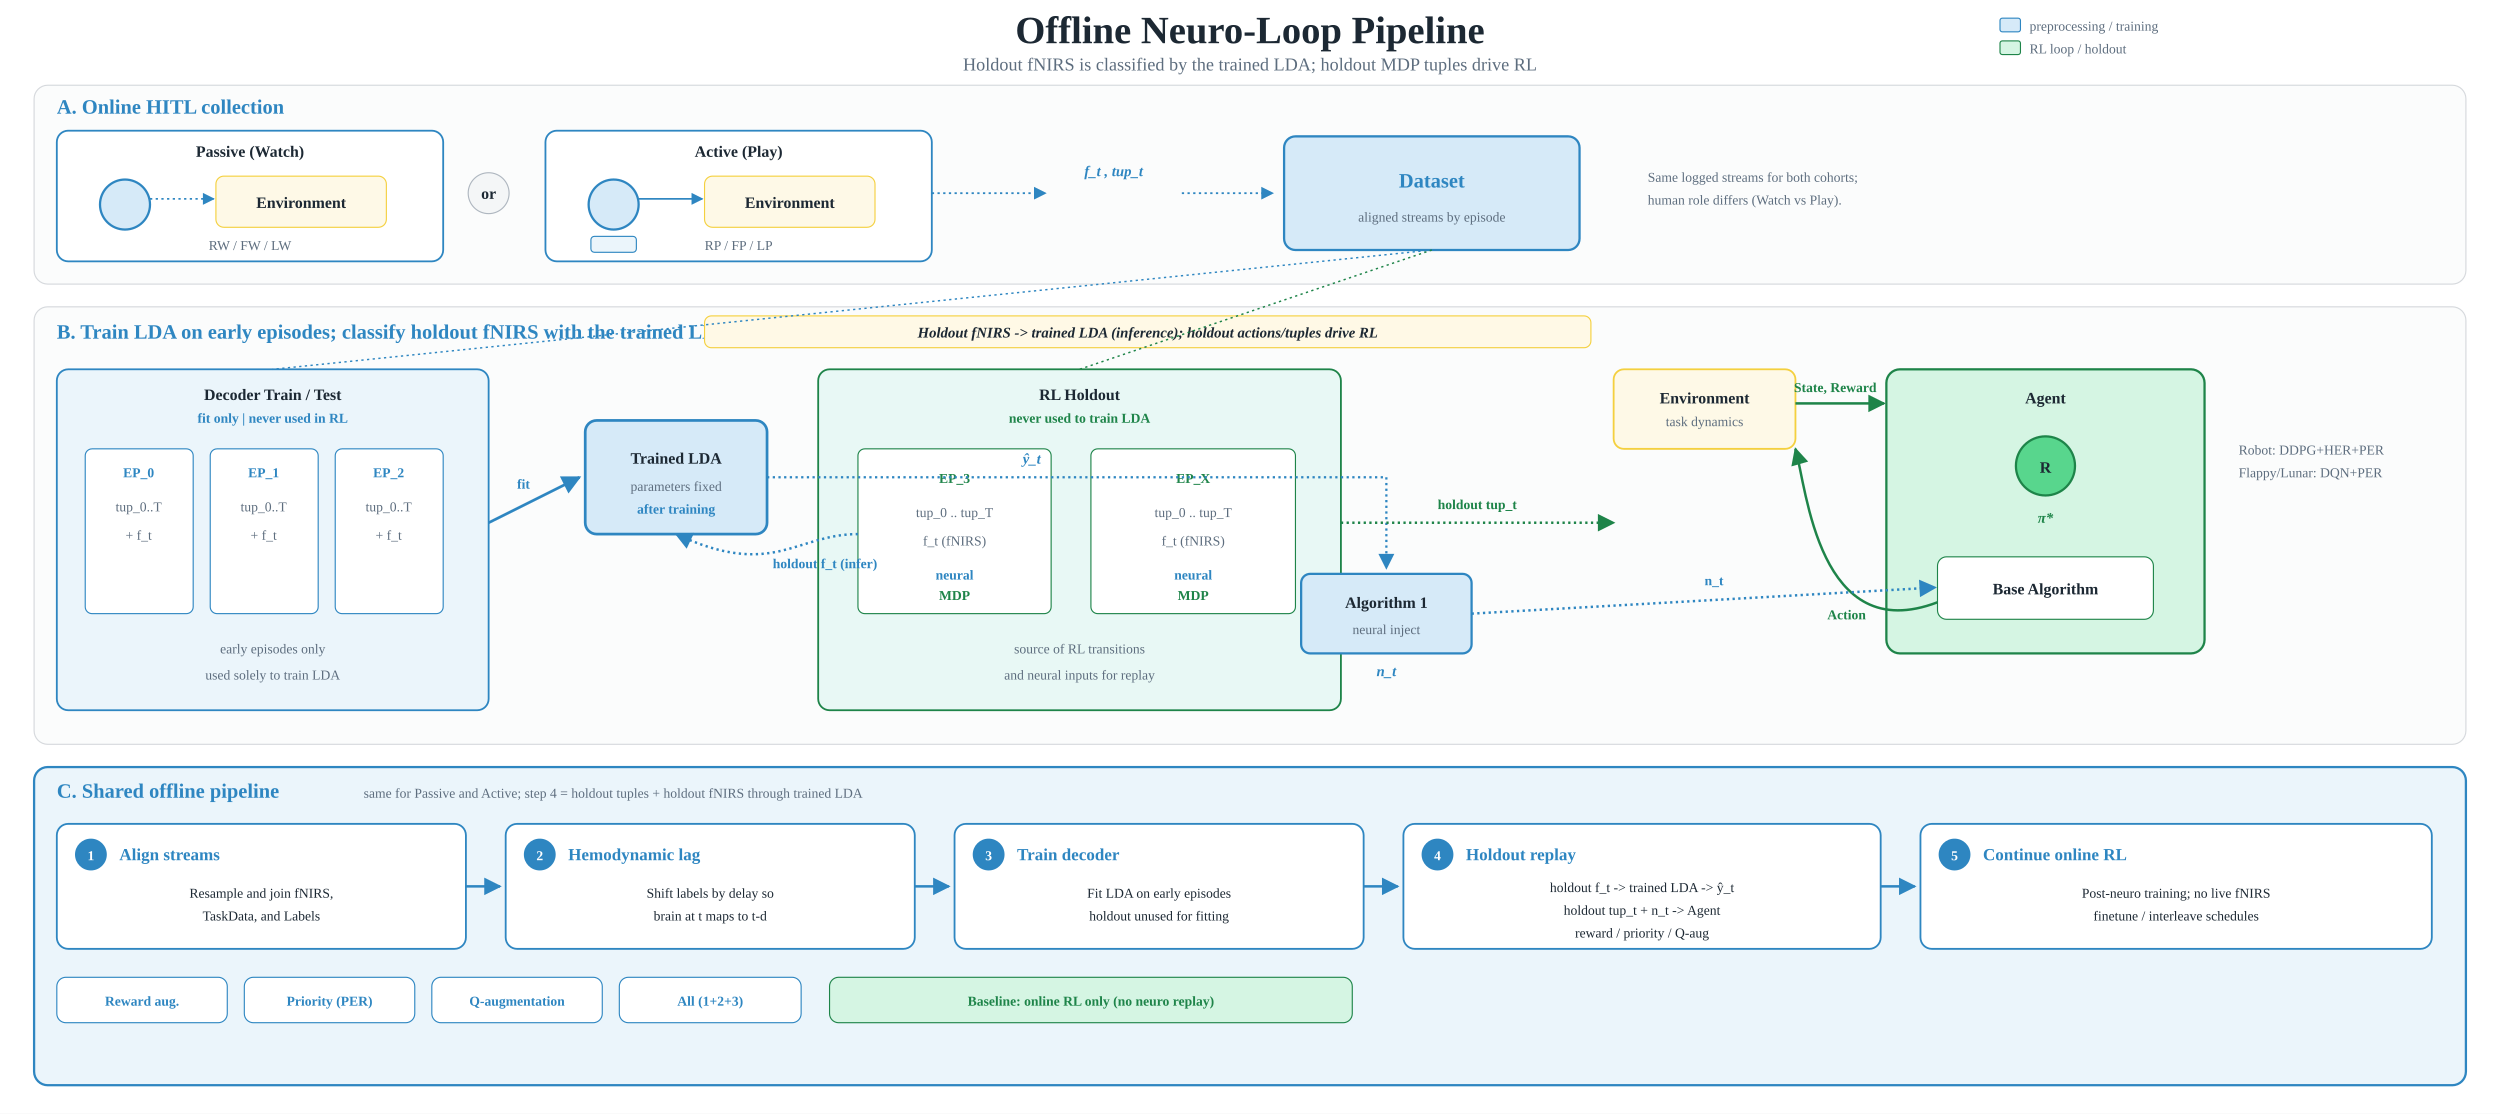
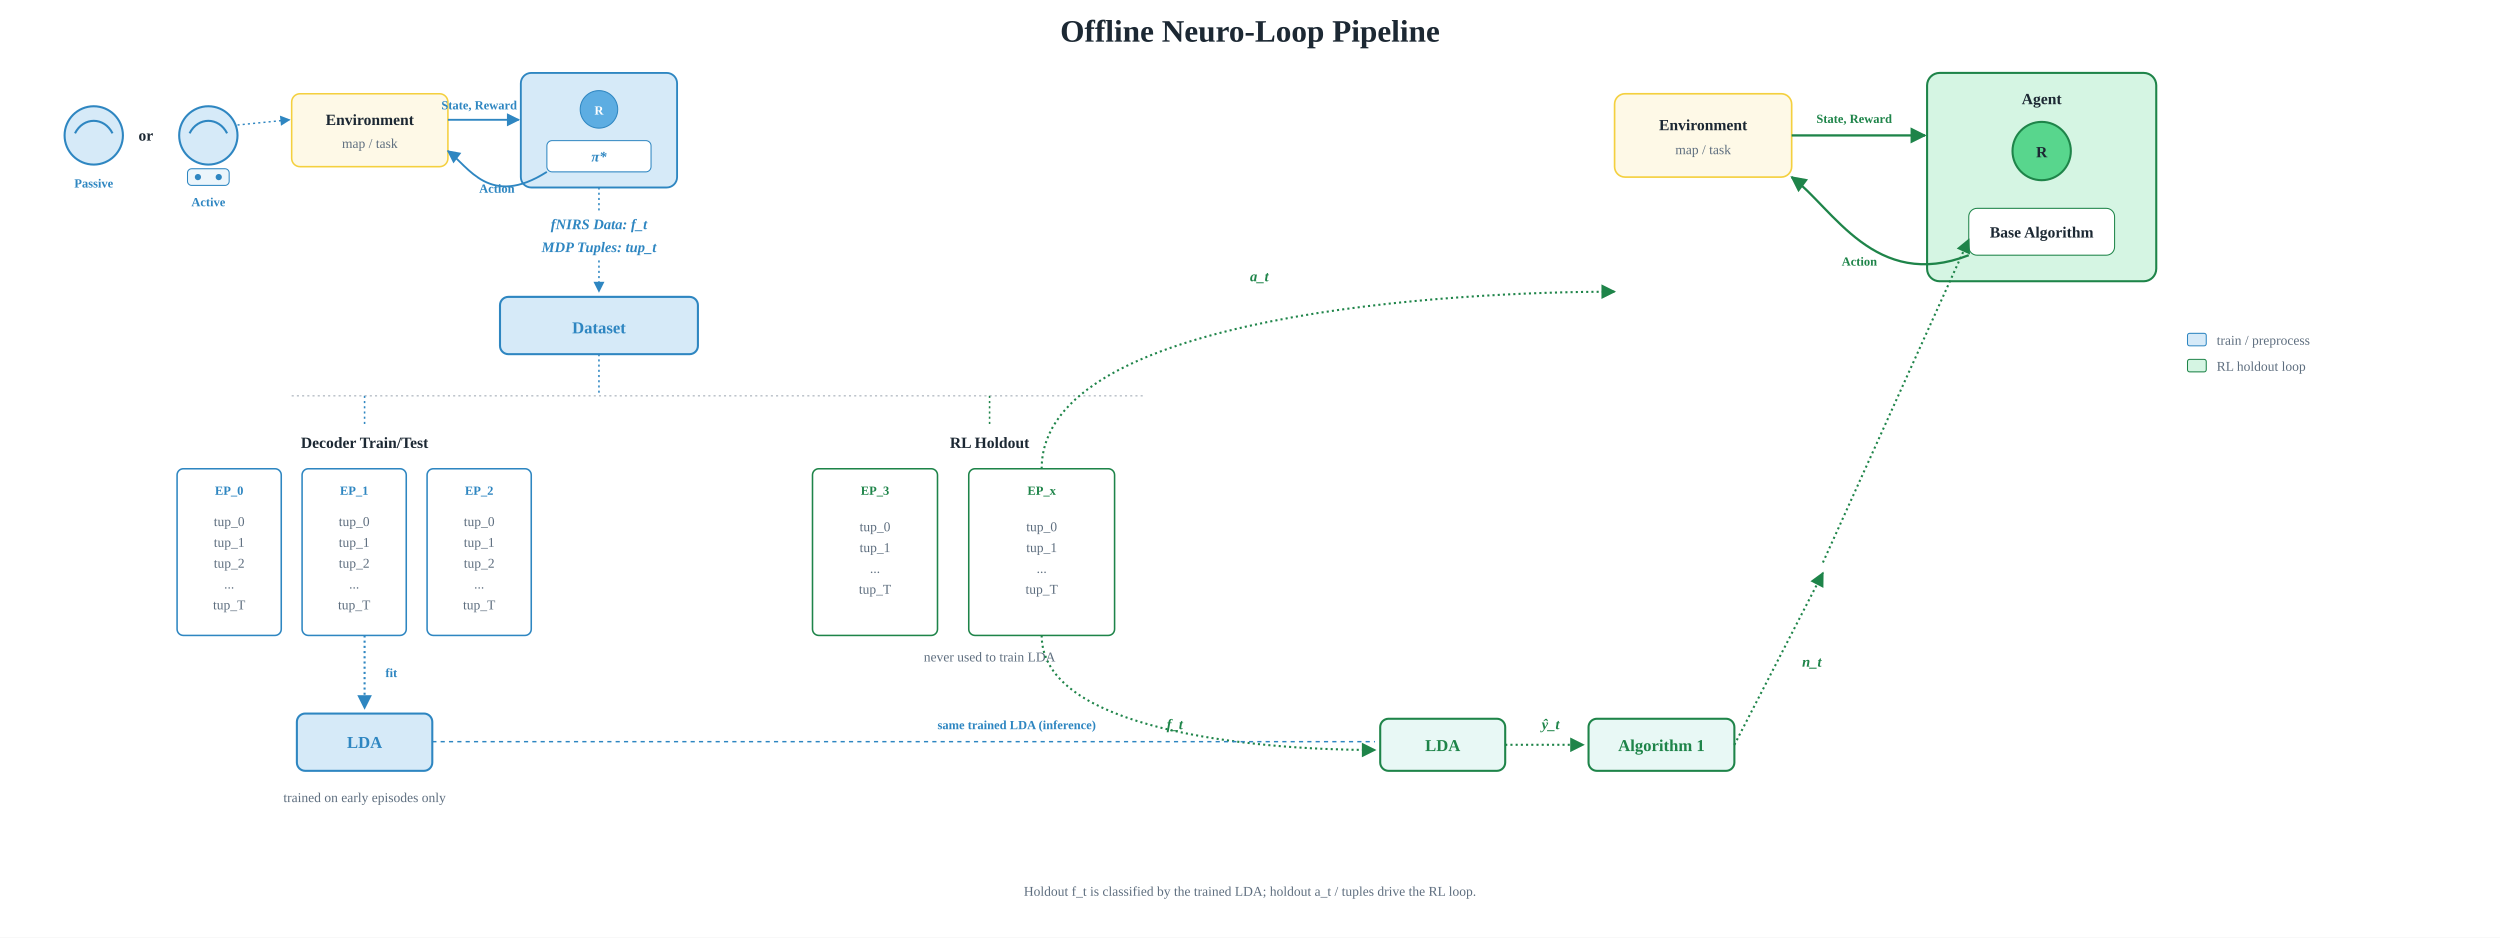
- <svg xmlns="http://www.w3.org/2000/svg" width="2200" height="980" viewBox="0 0 2200 980" role="img" aria-label="Offline Neuro-Loop: holdout fNIRS inferred by trained LDA; holdout tuples drive RL">
+ <svg xmlns="http://www.w3.org/2000/svg" width="2400" height="900" viewBox="0 0 2400 900" role="img" aria-label="Offline Neuro-Loop pipeline matching AAAI Figures-3 layout">
  <defs>
    <marker id="ag" viewBox="0 0 10 10" refX="9" refY="5" markerWidth="7" markerHeight="7" orient="auto-start-reverse">
      <path d="M0 0 L10 5 L0 10 z" fill="#1E8449" />
    </marker>
    <marker id="ab" viewBox="0 0 10 10" refX="9" refY="5" markerWidth="7" markerHeight="7" orient="auto-start-reverse">
      <path d="M0 0 L10 5 L0 10 z" fill="#2E86C1" />
    </marker>
    <style type="text/css">
-       .title { font: 700 34px Cambria, "Times New Roman", Times, serif; fill: #1C2833; }
-       .sub { font: 400 16px Cambria, "Times New Roman", Times, serif; fill: #5D6D7E; }
-       .h { font: 700 18px Cambria, "Times New Roman", Times, serif; }
-       .lab { font: 600 14px Cambria, "Times New Roman", Times, serif; fill: #1C2833; }
-       .sm { font: 400 12px Cambria, "Times New Roman", Times, serif; fill: #5D6D7E; }
+       .title { font: 700 30px Cambria, "Times New Roman", Times, serif; fill: #1C2833; }
+       .lab { font: 600 15px Cambria, "Times New Roman", Times, serif; fill: #1C2833; }
+       .sm { font: 400 13px Cambria, "Times New Roman", Times, serif; fill: #5D6D7E; }
      .tiny { font: 600 12px Cambria, "Times New Roman", Times, serif; }
-       .math { font: italic 600 13px Cambria, "Times New Roman", Times, serif; }
-       .stepT { font: 700 15px Cambria, "Times New Roman", Times, serif; fill: #2E86C1; }
-       .stepB { font: 400 12px Cambria, "Times New Roman", Times, serif; fill: #1C2833; }
-       .call { font: italic 600 13px Cambria, "Times New Roman", Times, serif; fill: #1C2833; }
+       .math { font: italic 600 14px Cambria, "Times New Roman", Times, serif; }
+       .h { font: 700 16px Cambria, "Times New Roman", Times, serif; }
    </style>
  </defs>
-   <rect width="2200" height="980" fill="#FFFFFF" />
-   <text x="1100" y="38" text-anchor="middle" class="title">Offline Neuro-Loop Pipeline</text>
-   <text x="1100" y="62" text-anchor="middle" class="sub">Holdout fNIRS is classified by the trained LDA; holdout MDP tuples drive RL</text>
-   <rect x="1760" y="16" width="18" height="12" rx="2" fill="#D6EAF8" stroke="#2E86C1" />
-   <text x="1786" y="27" class="sm">preprocessing / training</text>
-   <rect x="1760" y="36" width="18" height="12" rx="2" fill="#D5F5E3" stroke="#1E8449" />
-   <text x="1786" y="47" class="sm">RL loop / holdout</text>
-   <rect x="30" y="75" width="2140" height="175" rx="12" fill="#FBFCFC" stroke="#D5D8DC" />
-   <text x="50" y="100" class="h" fill="#2E86C1">A. Online HITL collection</text>
-   <rect x="50" y="115" width="340" height="115" rx="10" fill="#FFFFFF" stroke="#2E86C1" stroke-width="1.6" />
-   <text x="220" y="138" text-anchor="middle" class="lab" fill="#2E86C1">Passive (Watch)</text>
-   <circle cx="110" cy="180" r="22" fill="#D6EAF8" stroke="#2E86C1" stroke-width="2" />
-   <rect x="190" y="155" width="150" height="45" rx="7" fill="#FEF9E7" stroke="#F4D03F" />
-   <text x="265" y="183" text-anchor="middle" class="lab">Environment</text>
-   <line x1="132" y1="175" x2="188" y2="175" stroke="#2E86C1" stroke-width="1.5" stroke-dasharray="2 3" marker-end="url(#ab)" />
-   <text x="220" y="220" text-anchor="middle" class="sm">RW / FW / LW</text>
-   <circle cx="430" cy="170" r="18" fill="#F4F6F7" stroke="#AEB6BF" />
-   <text x="430" y="175" text-anchor="middle" class="lab">or</text>
-   <rect x="480" y="115" width="340" height="115" rx="10" fill="#FFFFFF" stroke="#2E86C1" stroke-width="1.6" />
-   <text x="650" y="138" text-anchor="middle" class="lab" fill="#2E86C1">Active (Play)</text>
-   <circle cx="540" cy="180" r="22" fill="#D6EAF8" stroke="#2E86C1" stroke-width="2" />
-   <rect x="520" y="208" width="40" height="14" rx="3" fill="#EBF5FB" stroke="#2E86C1" />
-   <rect x="620" y="155" width="150" height="45" rx="7" fill="#FEF9E7" stroke="#F4D03F" />
-   <text x="695" y="183" text-anchor="middle" class="lab">Environment</text>
-   <line x1="562" y1="175" x2="618" y2="175" stroke="#2E86C1" stroke-width="1.5" marker-end="url(#ab)" />
-   <text x="650" y="220" text-anchor="middle" class="sm">RP / FP / LP</text>
-   <text x="980" y="155" text-anchor="middle" class="math" fill="#2E86C1">f_t , tup_t</text>
-   <line x1="820" y1="170" x2="920" y2="170" stroke="#2E86C1" stroke-width="1.6" stroke-dasharray="2 3" marker-end="url(#ab)" />
-   <line x1="1040" y1="170" x2="1120" y2="170" stroke="#2E86C1" stroke-width="1.6" stroke-dasharray="2 3" marker-end="url(#ab)" />
-   <rect x="1130" y="120" width="260" height="100" rx="10" fill="#D6EAF8" stroke="#2E86C1" stroke-width="2" />
-   <text x="1260" y="165" text-anchor="middle" class="h" fill="#2E86C1">Dataset</text>
-   <text x="1260" y="195" text-anchor="middle" class="sm">aligned streams by episode</text>
-   <text x="1450" y="160" class="sm">Same logged streams for both cohorts;</text>
-   <text x="1450" y="180" class="sm">human role differs (Watch vs Play).</text>
-   <rect x="30" y="270" width="2140" height="385" rx="12" fill="#FBFCFC" stroke="#D5D8DC" />
-   <text x="50" y="298" class="h" fill="#2E86C1">B. Train LDA on early episodes; classify holdout fNIRS with the trained LDA</text>
-   <rect x="620" y="278" width="780" height="28" rx="6" fill="#FFF9E6" stroke="#F4D03F" />
-   <text x="1010" y="297" text-anchor="middle" class="call">Holdout fNIRS -&gt; trained LDA (inference); holdout actions/tuples drive RL</text>
-   <rect x="50" y="325" width="380" height="300" rx="10" fill="#EBF5FB" stroke="#2E86C1" stroke-width="1.6" />
-   <text x="240" y="352" text-anchor="middle" class="lab" fill="#2E86C1">Decoder Train / Test</text>
-   <text x="240" y="372" text-anchor="middle" class="tiny" fill="#2E86C1">fit only  |  never used in RL</text>
-   <rect x="75" y="395" width="95" height="145" rx="6" fill="#FFFFFF" stroke="#2E86C1" />
-   <text x="122" y="420" text-anchor="middle" class="tiny" fill="#2E86C1">EP_0</text>
-   <text x="122" y="450" text-anchor="middle" class="sm">tup_0..T</text>
-   <text x="122" y="475" text-anchor="middle" class="sm">+ f_t</text>
-   <rect x="185" y="395" width="95" height="145" rx="6" fill="#FFFFFF" stroke="#2E86C1" />
-   <text x="232" y="420" text-anchor="middle" class="tiny" fill="#2E86C1">EP_1</text>
-   <text x="232" y="450" text-anchor="middle" class="sm">tup_0..T</text>
-   <text x="232" y="475" text-anchor="middle" class="sm">+ f_t</text>
-   <rect x="295" y="395" width="95" height="145" rx="6" fill="#FFFFFF" stroke="#2E86C1" />
-   <text x="342" y="420" text-anchor="middle" class="tiny" fill="#2E86C1">EP_2</text>
-   <text x="342" y="450" text-anchor="middle" class="sm">tup_0..T</text>
-   <text x="342" y="475" text-anchor="middle" class="sm">+ f_t</text>
-   <text x="240" y="575" text-anchor="middle" class="sm">early episodes only</text>
-   <text x="240" y="598" text-anchor="middle" class="sm">used solely to train LDA</text>
-   <line x1="430" y1="460" x2="510" y2="420" stroke="#2E86C1" stroke-width="2.4" marker-end="url(#ab)" />
-   <text x="455" y="430" class="tiny" fill="#2E86C1">fit</text>
-   <rect x="515" y="370" width="160" height="100" rx="10" fill="#D6EAF8" stroke="#2E86C1" stroke-width="2.4" />
-   <text x="595" y="408" text-anchor="middle" class="lab" fill="#2E86C1">Trained LDA</text>
-   <text x="595" y="432" text-anchor="middle" class="sm">parameters fixed</text>
-   <text x="595" y="452" text-anchor="middle" class="tiny" fill="#2E86C1">after training</text>
-   <rect x="720" y="325" width="460" height="300" rx="10" fill="#E8F8F5" stroke="#1E8449" stroke-width="1.6" />
-   <text x="950" y="352" text-anchor="middle" class="lab" fill="#1E8449">RL Holdout</text>
-   <text x="950" y="372" text-anchor="middle" class="tiny" fill="#1E8449">never used to train LDA</text>
-   <rect x="755" y="395" width="170" height="145" rx="6" fill="#FFFFFF" stroke="#1E8449" />
-   <text x="840" y="425" text-anchor="middle" class="tiny" fill="#1E8449">EP_3</text>
-   <text x="840" y="455" text-anchor="middle" class="sm">tup_0 .. tup_T</text>
-   <text x="840" y="480" text-anchor="middle" class="sm">f_t (fNIRS)</text>
-   <text x="840" y="510" text-anchor="middle" class="tiny" fill="#2E86C1">neural</text>
-   <text x="840" y="528" text-anchor="middle" class="tiny" fill="#1E8449">MDP</text>
-   <rect x="960" y="395" width="180" height="145" rx="6" fill="#FFFFFF" stroke="#1E8449" />
-   <text x="1050" y="425" text-anchor="middle" class="tiny" fill="#1E8449">EP_X</text>
-   <text x="1050" y="455" text-anchor="middle" class="sm">tup_0 .. tup_T</text>
-   <text x="1050" y="480" text-anchor="middle" class="sm">f_t (fNIRS)</text>
-   <text x="1050" y="510" text-anchor="middle" class="tiny" fill="#2E86C1">neural</text>
-   <text x="1050" y="528" text-anchor="middle" class="tiny" fill="#1E8449">MDP</text>
-   <text x="950" y="575" text-anchor="middle" class="sm">source of RL transitions</text>
-   <text x="950" y="598" text-anchor="middle" class="sm">and neural inputs for replay</text>
-   <path d="M755 470 C700 470, 680 510, 595 470" fill="none" stroke="#2E86C1" stroke-width="2.2" stroke-dasharray="2 3" marker-end="url(#ab)" />
-   <text x="680" y="500" class="tiny" fill="#2E86C1">holdout f_t (infer)</text>
-   <line x1="675" y1="420" x2="1220" y2="420" stroke="#2E86C1" stroke-width="2" stroke-dasharray="2 3" />
-   <text x="900" y="408" class="math" fill="#2E86C1">ŷ_t</text>
-   <line x1="1220" y1="420" x2="1220" y2="500" stroke="#2E86C1" stroke-width="2" stroke-dasharray="2 3" marker-end="url(#ab)" />
-   <rect x="1145" y="505" width="150" height="70" rx="8" fill="#D6EAF8" stroke="#2E86C1" stroke-width="2" />
-   <text x="1220" y="535" text-anchor="middle" class="lab" fill="#2E86C1">Algorithm 1</text>
-   <text x="1220" y="558" text-anchor="middle" class="sm">neural inject</text>
-   <text x="1220" y="595" text-anchor="middle" class="math" fill="#2E86C1">n_t</text>
-   <line x1="1180" y1="460" x2="1420" y2="460" stroke="#1E8449" stroke-width="2.2" stroke-dasharray="2 3" marker-end="url(#ag)" />
-   <text x="1300" y="448" text-anchor="middle" class="tiny" fill="#1E8449">holdout tup_t</text>
-   <rect x="1420" y="325" width="160" height="70" rx="9" fill="#FEF9E7" stroke="#F4D03F" stroke-width="1.6" />
-   <text x="1500" y="355" text-anchor="middle" class="lab">Environment</text>
-   <text x="1500" y="375" text-anchor="middle" class="sm">task dynamics</text>
-   <rect x="1660" y="325" width="280" height="250" rx="12" fill="#D5F5E3" stroke="#1E8449" stroke-width="2" />
-   <text x="1800" y="355" text-anchor="middle" class="lab" fill="#1E8449">Agent</text>
-   <circle cx="1800" cy="410" r="26" fill="#58D68D" stroke="#1E8449" stroke-width="2" />
-   <text x="1800" y="416" text-anchor="middle" class="lab" fill="#FFFFFF">R</text>
-   <text x="1800" y="460" text-anchor="middle" class="math" fill="#1E8449">π*</text>
-   <rect x="1705" y="490" width="190" height="55" rx="8" fill="#FFFFFF" stroke="#1E8449" />
-   <text x="1800" y="523" text-anchor="middle" class="lab" fill="#1E8449">Base Algorithm</text>
-   <line x1="1580" y1="355" x2="1658" y2="355" stroke="#1E8449" stroke-width="2.2" marker-end="url(#ag)" />
-   <text x="1615" y="345" text-anchor="middle" class="tiny" fill="#1E8449">State, Reward</text>
-   <path d="M1705 530 C1600 570, 1590 430, 1580 395" fill="none" stroke="#1E8449" stroke-width="2.2" marker-end="url(#ag)" />
-   <text x="1625" y="545" text-anchor="middle" class="tiny" fill="#1E8449">Action</text>
-   <line x1="1295" y1="540" x2="1703" y2="517" stroke="#2E86C1" stroke-width="2.2" stroke-dasharray="2 3" marker-end="url(#ab)" />
-   <text x="1500" y="515" class="tiny" fill="#2E86C1">n_t</text>
-   <text x="1970" y="400" class="sm">Robot: DDPG+HER+PER</text>
-   <text x="1970" y="420" class="sm">Flappy/Lunar: DQN+PER</text>
-   <line x1="1260" y1="220" x2="240" y2="325" stroke="#2E86C1" stroke-width="1.3" stroke-dasharray="2 3" />
-   <line x1="1260" y1="220" x2="950" y2="325" stroke="#1E8449" stroke-width="1.3" stroke-dasharray="2 3" />
-   <rect x="30" y="675" width="2140" height="280" rx="12" fill="#EBF5FB" stroke="#2E86C1" stroke-width="2" />
-   <text x="50" y="702" class="h" fill="#2E86C1">C. Shared offline pipeline</text>
-   <text x="320" y="702" class="sm">same for Passive and Active; step 4 = holdout tuples + holdout fNIRS through trained LDA</text>
-   <rect x="50" y="725" width="360" height="110" rx="10" fill="#FFFFFF" stroke="#2E86C1" stroke-width="1.6" />
-   <circle cx="80" cy="752" r="14" fill="#2E86C1" />
-   <text x="80" y="757" text-anchor="middle" class="tiny" fill="#FFFFFF">1</text>
-   <text x="105" y="757" class="stepT">Align streams</text>
-   <text x="230" y="790" text-anchor="middle" class="stepB">Resample and join fNIRS,</text>
-   <text x="230" y="810" text-anchor="middle" class="stepB">TaskData, and Labels</text>
-   <line x1="410" y1="780" x2="440" y2="780" stroke="#2E86C1" stroke-width="2.2" marker-end="url(#ab)" />
-   <rect x="445" y="725" width="360" height="110" rx="10" fill="#FFFFFF" stroke="#2E86C1" stroke-width="1.6" />
-   <circle cx="475" cy="752" r="14" fill="#2E86C1" />
-   <text x="475" y="757" text-anchor="middle" class="tiny" fill="#FFFFFF">2</text>
-   <text x="500" y="757" class="stepT">Hemodynamic lag</text>
-   <text x="625" y="790" text-anchor="middle" class="stepB">Shift labels by delay so</text>
-   <text x="625" y="810" text-anchor="middle" class="stepB">brain at t maps to t-d</text>
-   <line x1="805" y1="780" x2="835" y2="780" stroke="#2E86C1" stroke-width="2.2" marker-end="url(#ab)" />
-   <rect x="840" y="725" width="360" height="110" rx="10" fill="#FFFFFF" stroke="#2E86C1" stroke-width="1.6" />
-   <circle cx="870" cy="752" r="14" fill="#2E86C1" />
-   <text x="870" y="757" text-anchor="middle" class="tiny" fill="#FFFFFF">3</text>
-   <text x="895" y="757" class="stepT">Train decoder</text>
-   <text x="1020" y="790" text-anchor="middle" class="stepB">Fit LDA on early episodes</text>
-   <text x="1020" y="810" text-anchor="middle" class="stepB">holdout unused for fitting</text>
-   <line x1="1200" y1="780" x2="1230" y2="780" stroke="#2E86C1" stroke-width="2.2" marker-end="url(#ab)" />
-   <rect x="1235" y="725" width="420" height="110" rx="10" fill="#FFFFFF" stroke="#2E86C1" stroke-width="1.6" />
-   <circle cx="1265" cy="752" r="14" fill="#2E86C1" />
-   <text x="1265" y="757" text-anchor="middle" class="tiny" fill="#FFFFFF">4</text>
-   <text x="1290" y="757" class="stepT">Holdout replay</text>
-   <text x="1445" y="785" text-anchor="middle" class="stepB">holdout f_t -&gt; trained LDA -&gt; ŷ_t</text>
-   <text x="1445" y="805" text-anchor="middle" class="stepB">holdout tup_t + n_t -&gt; Agent</text>
-   <text x="1445" y="825" text-anchor="middle" class="stepB">reward / priority / Q-aug</text>
-   <line x1="1655" y1="780" x2="1685" y2="780" stroke="#2E86C1" stroke-width="2.2" marker-end="url(#ab)" />
-   <rect x="1690" y="725" width="450" height="110" rx="10" fill="#FFFFFF" stroke="#2E86C1" stroke-width="1.6" />
-   <circle cx="1720" cy="752" r="14" fill="#2E86C1" />
-   <text x="1720" y="757" text-anchor="middle" class="tiny" fill="#FFFFFF">5</text>
-   <text x="1745" y="757" class="stepT">Continue online RL</text>
-   <text x="1915" y="790" text-anchor="middle" class="stepB">Post-neuro training; no live fNIRS</text>
-   <text x="1915" y="810" text-anchor="middle" class="stepB">finetune / interleave schedules</text>
-   <rect x="50" y="860" width="150" height="40" rx="8" fill="#FFFFFF" stroke="#2E86C1" />
-   <text x="125" y="885" text-anchor="middle" class="tiny" fill="#2E86C1">Reward aug.</text>
-   <rect x="215" y="860" width="150" height="40" rx="8" fill="#FFFFFF" stroke="#2E86C1" />
-   <text x="290" y="885" text-anchor="middle" class="tiny" fill="#2E86C1">Priority (PER)</text>
-   <rect x="380" y="860" width="150" height="40" rx="8" fill="#FFFFFF" stroke="#2E86C1" />
-   <text x="455" y="885" text-anchor="middle" class="tiny" fill="#2E86C1">Q-augmentation</text>
-   <rect x="545" y="860" width="160" height="40" rx="8" fill="#FFFFFF" stroke="#2E86C1" />
-   <text x="625" y="885" text-anchor="middle" class="tiny" fill="#2E86C1">All (1+2+3)</text>
-   <rect x="730" y="860" width="460" height="40" rx="8" fill="#D5F5E3" stroke="#1E8449" />
-   <text x="960" y="885" text-anchor="middle" class="tiny" fill="#1E8449">Baseline: online RL only (no neuro replay)</text>
+   <rect width="2400" height="900" fill="#FFFFFF" />
+   <text x="1200" y="40" text-anchor="middle" class="title">Offline Neuro-Loop Pipeline</text>
+   <circle cx="90" cy="130" r="28" fill="#D6EAF8" stroke="#2E86C1" stroke-width="2" />
+   <path d="M72 128 C80 112, 100 112, 108 128" fill="none" stroke="#2E86C1" stroke-width="2" />
+   <text x="90" y="180" text-anchor="middle" class="tiny" fill="#2E86C1">Passive</text>
+   <text x="140" y="135" text-anchor="middle" class="lab" fill="#2E86C1">or</text>
+   <circle cx="200" cy="130" r="28" fill="#D6EAF8" stroke="#2E86C1" stroke-width="2" />
+   <path d="M182 128 C190 112, 210 112, 218 128" fill="none" stroke="#2E86C1" stroke-width="2" />
+   <rect x="180" y="162" width="40" height="16" rx="4" fill="#EBF5FB" stroke="#2E86C1" />
+   <circle cx="190" cy="170" r="3" fill="#2E86C1" />
+   <circle cx="210" cy="170" r="3" fill="#2E86C1" />
+   <text x="200" y="198" text-anchor="middle" class="tiny" fill="#2E86C1">Active</text>
+   <rect x="280" y="90" width="150" height="70" rx="8" fill="#FEF9E7" stroke="#F4D03F" stroke-width="1.5" />
+   <text x="355" y="120" text-anchor="middle" class="lab">Environment</text>
+   <text x="355" y="142" text-anchor="middle" class="sm">map / task</text>
+   <rect x="500" y="70" width="150" height="110" rx="10" fill="#D6EAF8" stroke="#2E86C1" stroke-width="1.8" />
+   <circle cx="575" cy="105" r="18" fill="#5DADE2" stroke="#2E86C1" />
+   <text x="575" y="110" text-anchor="middle" class="tiny" fill="#FFFFFF">R</text>
+   <rect x="525" y="135" width="100" height="30" rx="5" fill="#FFFFFF" stroke="#2E86C1" />
+   <text x="575" y="155" text-anchor="middle" class="math" fill="#2E86C1">π*</text>
+   <line x1="430" y1="115" x2="498" y2="115" stroke="#2E86C1" stroke-width="1.8" marker-end="url(#ab)" />
+   <text x="460" y="105" text-anchor="middle" class="tiny" fill="#2E86C1">State, Reward</text>
+   <path d="M525 165 C470 200, 450 160, 430 145" fill="none" stroke="#2E86C1" stroke-width="1.8" marker-end="url(#ab)" />
+   <text x="460" y="185" class="tiny" fill="#2E86C1">Action</text>
+   <line x1="228" y1="120" x2="278" y2="115" stroke="#2E86C1" stroke-width="1.4" stroke-dasharray="2 3" marker-end="url(#ab)" />
+   <text x="575" y="220" text-anchor="middle" class="math" fill="#2E86C1">fNIRS Data: f_t</text>
+   <text x="575" y="242" text-anchor="middle" class="math" fill="#2E86C1">MDP Tuples: tup_t</text>
+   <line x1="575" y1="180" x2="575" y2="205" stroke="#2E86C1" stroke-width="1.5" stroke-dasharray="2 3" />
+   <line x1="575" y1="250" x2="575" y2="280" stroke="#2E86C1" stroke-width="1.5" stroke-dasharray="2 3" marker-end="url(#ab)" />
+   <rect x="480" y="285" width="190" height="55" rx="8" fill="#D6EAF8" stroke="#2E86C1" stroke-width="2" />
+   <text x="575" y="320" text-anchor="middle" class="h" fill="#2E86C1">Dataset</text>
+   <line x1="575" y1="340" x2="575" y2="380" stroke="#2E86C1" stroke-width="1.5" stroke-dasharray="2 3" />
+   <line x1="280" y1="380" x2="1100" y2="380" stroke="#AEB6BF" stroke-width="1.2" stroke-dasharray="2 3" />
+   <line x1="350" y1="380" x2="350" y2="410" stroke="#2E86C1" stroke-width="1.5" stroke-dasharray="2 3" />
+   <line x1="950" y1="380" x2="950" y2="410" stroke="#1E8449" stroke-width="1.5" stroke-dasharray="2 3" />
+   <text x="350" y="430" text-anchor="middle" class="lab" fill="#2E86C1">Decoder Train/Test</text>
+   <rect x="170" y="450" width="100" height="160" rx="6" fill="#FFFFFF" stroke="#2E86C1" stroke-width="1.5" />
+   <text x="220" y="475" text-anchor="middle" class="tiny" fill="#2E86C1">EP_0</text>
+   <text x="220" y="505" text-anchor="middle" class="sm">tup_0</text>
+   <text x="220" y="525" text-anchor="middle" class="sm">tup_1</text>
+   <text x="220" y="545" text-anchor="middle" class="sm">tup_2</text>
+   <text x="220" y="565" text-anchor="middle" class="sm">...</text>
+   <text x="220" y="585" text-anchor="middle" class="sm">tup_T</text>
+   <rect x="290" y="450" width="100" height="160" rx="6" fill="#FFFFFF" stroke="#2E86C1" stroke-width="1.5" />
+   <text x="340" y="475" text-anchor="middle" class="tiny" fill="#2E86C1">EP_1</text>
+   <text x="340" y="505" text-anchor="middle" class="sm">tup_0</text>
+   <text x="340" y="525" text-anchor="middle" class="sm">tup_1</text>
+   <text x="340" y="545" text-anchor="middle" class="sm">tup_2</text>
+   <text x="340" y="565" text-anchor="middle" class="sm">...</text>
+   <text x="340" y="585" text-anchor="middle" class="sm">tup_T</text>
+   <rect x="410" y="450" width="100" height="160" rx="6" fill="#FFFFFF" stroke="#2E86C1" stroke-width="1.5" />
+   <text x="460" y="475" text-anchor="middle" class="tiny" fill="#2E86C1">EP_2</text>
+   <text x="460" y="505" text-anchor="middle" class="sm">tup_0</text>
+   <text x="460" y="525" text-anchor="middle" class="sm">tup_1</text>
+   <text x="460" y="545" text-anchor="middle" class="sm">tup_2</text>
+   <text x="460" y="565" text-anchor="middle" class="sm">...</text>
+   <text x="460" y="585" text-anchor="middle" class="sm">tup_T</text>
+   <line x1="350" y1="610" x2="350" y2="680" stroke="#2E86C1" stroke-width="2" stroke-dasharray="2 3" marker-end="url(#ab)" />
+   <text x="370" y="650" class="tiny" fill="#2E86C1">fit</text>
+   <rect x="285" y="685" width="130" height="55" rx="8" fill="#D6EAF8" stroke="#2E86C1" stroke-width="2" />
+   <text x="350" y="718" text-anchor="middle" class="h" fill="#2E86C1">LDA</text>
+   <text x="350" y="770" text-anchor="middle" class="sm">trained on early episodes only</text>
+   <text x="950" y="430" text-anchor="middle" class="lab" fill="#1E8449">RL Holdout</text>
+   <rect x="780" y="450" width="120" height="160" rx="6" fill="#FFFFFF" stroke="#1E8449" stroke-width="1.5" />
+   <text x="840" y="475" text-anchor="middle" class="tiny" fill="#1E8449">EP_3</text>
+   <text x="840" y="510" text-anchor="middle" class="sm">tup_0</text>
+   <text x="840" y="530" text-anchor="middle" class="sm">tup_1</text>
+   <text x="840" y="550" text-anchor="middle" class="sm">...</text>
+   <text x="840" y="570" text-anchor="middle" class="sm">tup_T</text>
+   <rect x="930" y="450" width="140" height="160" rx="6" fill="#FFFFFF" stroke="#1E8449" stroke-width="1.5" />
+   <text x="1000" y="475" text-anchor="middle" class="tiny" fill="#1E8449">EP_x</text>
+   <text x="1000" y="510" text-anchor="middle" class="sm">tup_0</text>
+   <text x="1000" y="530" text-anchor="middle" class="sm">tup_1</text>
+   <text x="1000" y="550" text-anchor="middle" class="sm">...</text>
+   <text x="1000" y="570" text-anchor="middle" class="sm">tup_T</text>
+   <text x="950" y="635" text-anchor="middle" class="sm">never used to train LDA</text>
+   <path d="M1000 450 C1000 300, 1400 280, 1550 280" fill="none" stroke="#1E8449" stroke-width="2" stroke-dasharray="2 3" marker-end="url(#ag)" />
+   <text x="1200" y="270" class="math" fill="#1E8449">a_t</text>
+   <path d="M1000 610 C1000 700, 1200 720, 1320 720" fill="none" stroke="#1E8449" stroke-width="2" stroke-dasharray="2 3" marker-end="url(#ag)" />
+   <text x="1120" y="700" class="math" fill="#1E8449">f_t</text>
+   <line x1="415" y1="712" x2="1320" y2="712" stroke="#2E86C1" stroke-width="1.4" stroke-dasharray="4 4" />
+   <text x="900" y="700" class="tiny" fill="#2E86C1">same trained LDA (inference)</text>
+   <rect x="1325" y="690" width="120" height="50" rx="8" fill="#E8F8F5" stroke="#1E8449" stroke-width="2" />
+   <text x="1385" y="721" text-anchor="middle" class="h" fill="#1E8449">LDA</text>
+   <line x1="1445" y1="715" x2="1520" y2="715" stroke="#1E8449" stroke-width="2" stroke-dasharray="2 3" marker-end="url(#ag)" />
+   <text x="1480" y="700" class="math" fill="#1E8449">ŷ_t</text>
+   <rect x="1525" y="690" width="140" height="50" rx="8" fill="#E8F8F5" stroke="#1E8449" stroke-width="2" />
+   <text x="1595" y="721" text-anchor="middle" class="h" fill="#1E8449">Algorithm 1</text>
+   <line x1="1665" y1="715" x2="1750" y2="550" stroke="#1E8449" stroke-width="2" stroke-dasharray="2 3" marker-end="url(#ag)" />
+   <text x="1730" y="640" class="math" fill="#1E8449">n_t</text>
+   <rect x="1550" y="90" width="170" height="80" rx="10" fill="#FEF9E7" stroke="#F4D03F" stroke-width="1.6" />
+   <text x="1635" y="125" text-anchor="middle" class="lab">Environment</text>
+   <text x="1635" y="148" text-anchor="middle" class="sm">map / task</text>
+   <rect x="1850" y="70" width="220" height="200" rx="12" fill="#D5F5E3" stroke="#1E8449" stroke-width="2" />
+   <text x="1960" y="100" text-anchor="middle" class="lab" fill="#1E8449">Agent</text>
+   <circle cx="1960" cy="145" r="28" fill="#58D68D" stroke="#1E8449" stroke-width="2" />
+   <text x="1960" y="151" text-anchor="middle" class="lab" fill="#FFFFFF">R</text>
+   <rect x="1890" y="200" width="140" height="45" rx="8" fill="#FFFFFF" stroke="#1E8449" />
+   <text x="1960" y="228" text-anchor="middle" class="lab" fill="#1E8449">Base Algorithm</text>
+   <line x1="1750" y1="540" x2="1890" y2="230" stroke="#1E8449" stroke-width="2" stroke-dasharray="2 3" marker-end="url(#ag)" />
+   <line x1="1720" y1="130" x2="1848" y2="130" stroke="#1E8449" stroke-width="2.2" marker-end="url(#ag)" />
+   <text x="1780" y="118" text-anchor="middle" class="tiny" fill="#1E8449">State, Reward</text>
+   <path d="M1890 245 C1800 280, 1760 200, 1720 170" fill="none" stroke="#1E8449" stroke-width="2.2" marker-end="url(#ag)" />
+   <text x="1785" y="255" text-anchor="middle" class="tiny" fill="#1E8449">Action</text>
+   <rect x="2100" y="320" width="18" height="12" rx="2" fill="#D6EAF8" stroke="#2E86C1" />
+   <text x="2128" y="331" class="sm">train / preprocess</text>
+   <rect x="2100" y="345" width="18" height="12" rx="2" fill="#D5F5E3" stroke="#1E8449" />
+   <text x="2128" y="356" class="sm">RL holdout loop</text>
+   <text x="1200" y="860" text-anchor="middle" class="sm">Holdout f_t is classified by the trained LDA; holdout a_t / tuples drive the RL loop.</text>
</svg>
